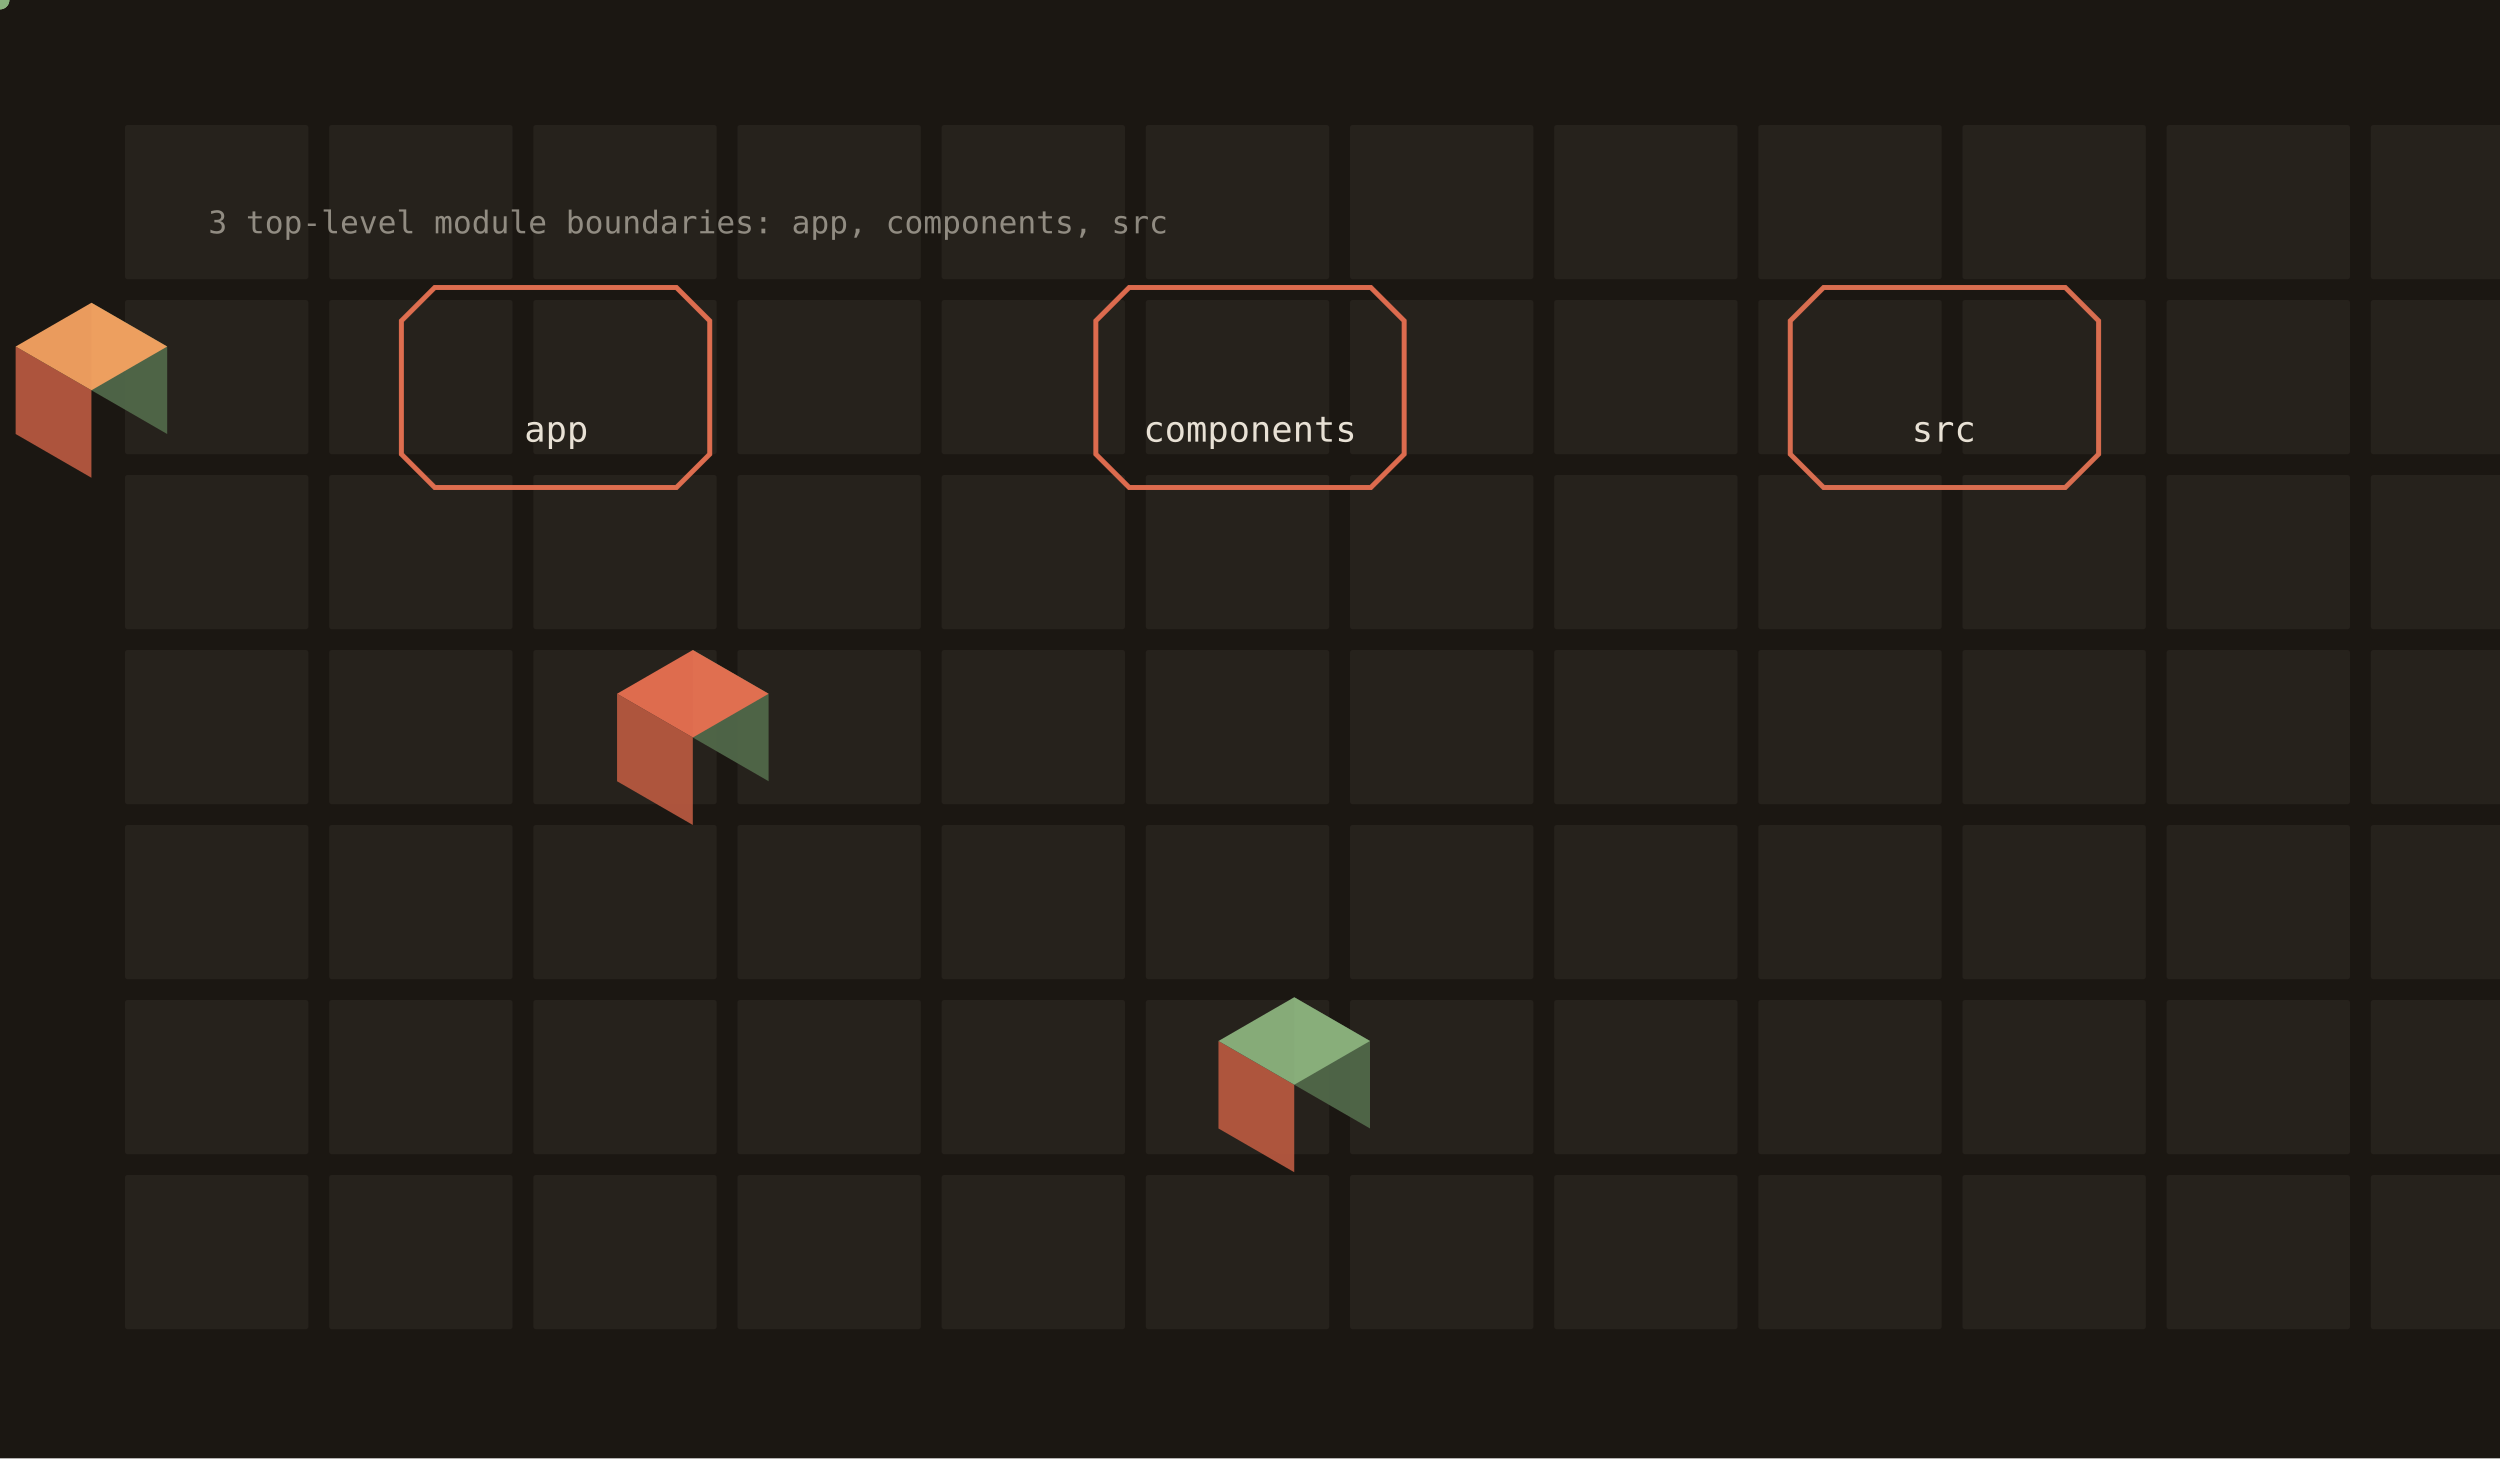
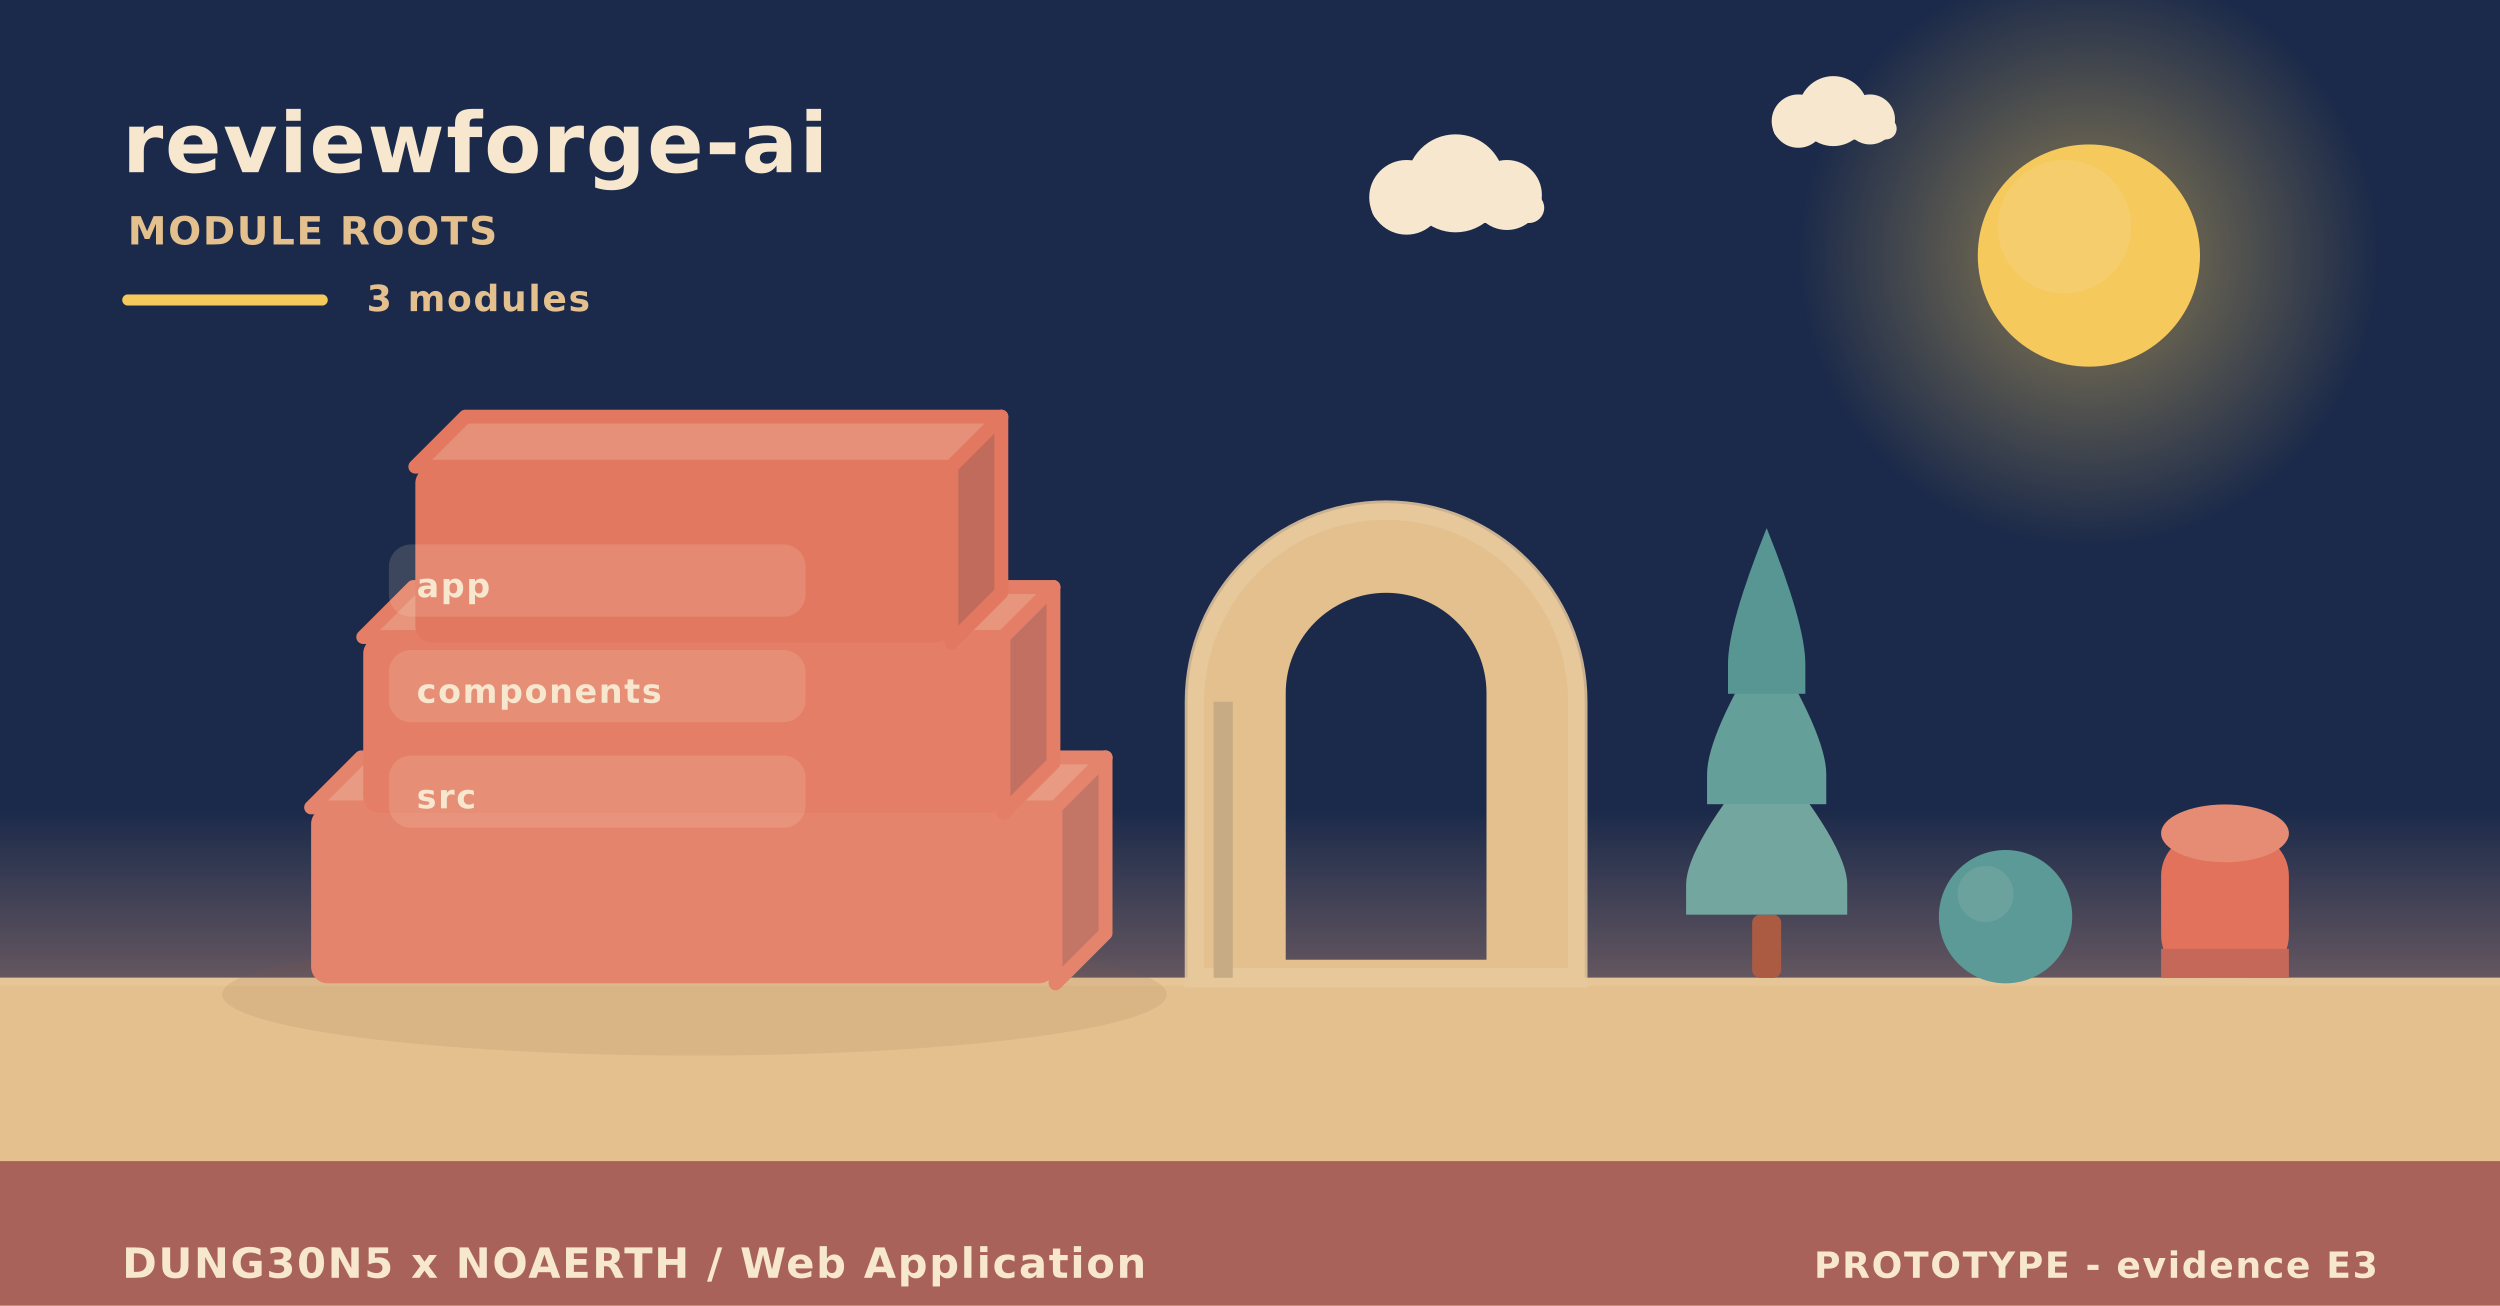
- <svg xmlns="http://www.w3.org/2000/svg" viewBox="0 0 1200 700" width="1200" height="700" role="img" aria-label="reviewforge-ai architecture">
-   <rect width="1200" height="700" fill="#1b1712" />
-   <defs>
-     <linearGradient id="ga" x1="0" y1="0" x2="1" y2="1">
-       <stop offset="0%" stop-color="#f4a261" />
-       <stop offset="100%" stop-color="#e76f51" />
-     </linearGradient>
-   </defs>
-   <rect x="60.00" y="60.00" width="88.00" height="74.00" rx="1.20" fill="#fdf6e9" opacity="0.05" />
-   <rect x="158.00" y="60.00" width="88.00" height="74.00" rx="1.20" fill="#fdf6e9" opacity="0.05" />
-   <rect x="256.00" y="60.00" width="88.00" height="74.00" rx="1.20" fill="#fdf6e9" opacity="0.05" />
-   <rect x="354.00" y="60.00" width="88.00" height="74.00" rx="1.20" fill="#fdf6e9" opacity="0.05" />
-   <rect x="452.00" y="60.00" width="88.00" height="74.00" rx="1.20" fill="#fdf6e9" opacity="0.05" />
-   <rect x="550.00" y="60.00" width="88.00" height="74.00" rx="1.20" fill="#fdf6e9" opacity="0.05" />
-   <rect x="648.00" y="60.00" width="88.00" height="74.00" rx="1.20" fill="#fdf6e9" opacity="0.05" />
-   <rect x="746.00" y="60.00" width="88.00" height="74.00" rx="1.20" fill="#fdf6e9" opacity="0.05" />
-   <rect x="844.00" y="60.00" width="88.00" height="74.00" rx="1.20" fill="#fdf6e9" opacity="0.05" />
-   <rect x="942.00" y="60.00" width="88.00" height="74.00" rx="1.20" fill="#fdf6e9" opacity="0.05" />
-   <rect x="1040.00" y="60.00" width="88.00" height="74.00" rx="1.20" fill="#fdf6e9" opacity="0.05" />
-   <rect x="1138.00" y="60.00" width="88.00" height="74.00" rx="1.20" fill="#fdf6e9" opacity="0.05" />
-   <rect x="60.00" y="144.00" width="88.00" height="74.00" rx="1.20" fill="#fdf6e9" opacity="0.05" />
-   <rect x="158.00" y="144.00" width="88.00" height="74.00" rx="1.20" fill="#fdf6e9" opacity="0.05" />
-   <rect x="256.00" y="144.00" width="88.00" height="74.00" rx="1.20" fill="#fdf6e9" opacity="0.05" />
-   <rect x="354.00" y="144.00" width="88.00" height="74.00" rx="1.20" fill="#fdf6e9" opacity="0.05" />
-   <rect x="452.00" y="144.00" width="88.00" height="74.00" rx="1.20" fill="#fdf6e9" opacity="0.05" />
-   <rect x="550.00" y="144.00" width="88.00" height="74.00" rx="1.20" fill="#fdf6e9" opacity="0.05" />
-   <rect x="648.00" y="144.00" width="88.00" height="74.00" rx="1.20" fill="#fdf6e9" opacity="0.05" />
-   <rect x="746.00" y="144.00" width="88.00" height="74.00" rx="1.20" fill="#fdf6e9" opacity="0.05" />
-   <rect x="844.00" y="144.00" width="88.00" height="74.00" rx="1.20" fill="#fdf6e9" opacity="0.05" />
-   <rect x="942.00" y="144.00" width="88.00" height="74.00" rx="1.20" fill="#fdf6e9" opacity="0.05" />
-   <rect x="1040.00" y="144.00" width="88.00" height="74.00" rx="1.20" fill="#fdf6e9" opacity="0.05" />
-   <rect x="1138.00" y="144.00" width="88.00" height="74.00" rx="1.20" fill="#fdf6e9" opacity="0.05" />
-   <rect x="60.00" y="228.00" width="88.00" height="74.00" rx="1.20" fill="#fdf6e9" opacity="0.05" />
-   <rect x="158.00" y="228.00" width="88.00" height="74.00" rx="1.20" fill="#fdf6e9" opacity="0.05" />
-   <rect x="256.00" y="228.00" width="88.00" height="74.00" rx="1.20" fill="#fdf6e9" opacity="0.05" />
-   <rect x="354.00" y="228.00" width="88.00" height="74.00" rx="1.20" fill="#fdf6e9" opacity="0.05" />
-   <rect x="452.00" y="228.00" width="88.00" height="74.00" rx="1.20" fill="#fdf6e9" opacity="0.05" />
-   <rect x="550.00" y="228.00" width="88.00" height="74.00" rx="1.20" fill="#fdf6e9" opacity="0.05" />
-   <rect x="648.00" y="228.00" width="88.00" height="74.00" rx="1.20" fill="#fdf6e9" opacity="0.05" />
-   <rect x="746.00" y="228.00" width="88.00" height="74.00" rx="1.20" fill="#fdf6e9" opacity="0.05" />
-   <rect x="844.00" y="228.00" width="88.00" height="74.00" rx="1.20" fill="#fdf6e9" opacity="0.05" />
-   <rect x="942.00" y="228.00" width="88.00" height="74.00" rx="1.20" fill="#fdf6e9" opacity="0.05" />
-   <rect x="1040.00" y="228.00" width="88.00" height="74.00" rx="1.20" fill="#fdf6e9" opacity="0.05" />
-   <rect x="1138.00" y="228.00" width="88.00" height="74.00" rx="1.20" fill="#fdf6e9" opacity="0.05" />
-   <rect x="60.00" y="312.00" width="88.00" height="74.00" rx="1.20" fill="#fdf6e9" opacity="0.05" />
-   <rect x="158.00" y="312.00" width="88.00" height="74.00" rx="1.20" fill="#fdf6e9" opacity="0.05" />
-   <rect x="256.00" y="312.00" width="88.00" height="74.00" rx="1.20" fill="#fdf6e9" opacity="0.05" />
-   <rect x="354.00" y="312.00" width="88.00" height="74.00" rx="1.20" fill="#fdf6e9" opacity="0.05" />
-   <rect x="452.00" y="312.00" width="88.00" height="74.00" rx="1.20" fill="#fdf6e9" opacity="0.05" />
-   <rect x="550.00" y="312.00" width="88.00" height="74.00" rx="1.20" fill="#fdf6e9" opacity="0.05" />
-   <rect x="648.00" y="312.00" width="88.00" height="74.00" rx="1.20" fill="#fdf6e9" opacity="0.05" />
-   <rect x="746.00" y="312.00" width="88.00" height="74.00" rx="1.20" fill="#fdf6e9" opacity="0.05" />
-   <rect x="844.00" y="312.00" width="88.00" height="74.00" rx="1.20" fill="#fdf6e9" opacity="0.05" />
-   <rect x="942.00" y="312.00" width="88.00" height="74.00" rx="1.20" fill="#fdf6e9" opacity="0.05" />
-   <rect x="1040.00" y="312.00" width="88.00" height="74.00" rx="1.20" fill="#fdf6e9" opacity="0.05" />
-   <rect x="1138.00" y="312.00" width="88.00" height="74.00" rx="1.20" fill="#fdf6e9" opacity="0.05" />
-   <rect x="60.00" y="396.00" width="88.00" height="74.00" rx="1.20" fill="#fdf6e9" opacity="0.05" />
-   <rect x="158.00" y="396.00" width="88.00" height="74.00" rx="1.20" fill="#fdf6e9" opacity="0.05" />
-   <rect x="256.00" y="396.00" width="88.00" height="74.00" rx="1.20" fill="#fdf6e9" opacity="0.05" />
-   <rect x="354.00" y="396.00" width="88.00" height="74.00" rx="1.20" fill="#fdf6e9" opacity="0.05" />
-   <rect x="452.00" y="396.00" width="88.00" height="74.00" rx="1.20" fill="#fdf6e9" opacity="0.05" />
-   <rect x="550.00" y="396.00" width="88.00" height="74.00" rx="1.20" fill="#fdf6e9" opacity="0.05" />
-   <rect x="648.00" y="396.00" width="88.00" height="74.00" rx="1.20" fill="#fdf6e9" opacity="0.05" />
-   <rect x="746.00" y="396.00" width="88.00" height="74.00" rx="1.20" fill="#fdf6e9" opacity="0.05" />
-   <rect x="844.00" y="396.00" width="88.00" height="74.00" rx="1.20" fill="#fdf6e9" opacity="0.05" />
-   <rect x="942.00" y="396.00" width="88.00" height="74.00" rx="1.20" fill="#fdf6e9" opacity="0.05" />
-   <rect x="1040.00" y="396.00" width="88.00" height="74.00" rx="1.20" fill="#fdf6e9" opacity="0.05" />
-   <rect x="1138.00" y="396.00" width="88.00" height="74.00" rx="1.20" fill="#fdf6e9" opacity="0.05" />
-   <rect x="60.00" y="480.00" width="88.00" height="74.00" rx="1.20" fill="#fdf6e9" opacity="0.05" />
-   <rect x="158.00" y="480.00" width="88.00" height="74.00" rx="1.20" fill="#fdf6e9" opacity="0.05" />
-   <rect x="256.00" y="480.00" width="88.00" height="74.00" rx="1.20" fill="#fdf6e9" opacity="0.05" />
-   <rect x="354.00" y="480.00" width="88.00" height="74.00" rx="1.20" fill="#fdf6e9" opacity="0.05" />
-   <rect x="452.00" y="480.00" width="88.00" height="74.00" rx="1.20" fill="#fdf6e9" opacity="0.05" />
-   <rect x="550.00" y="480.00" width="88.00" height="74.00" rx="1.20" fill="#fdf6e9" opacity="0.05" />
-   <rect x="648.00" y="480.00" width="88.00" height="74.00" rx="1.20" fill="#fdf6e9" opacity="0.05" />
-   <rect x="746.00" y="480.00" width="88.00" height="74.00" rx="1.20" fill="#fdf6e9" opacity="0.05" />
-   <rect x="844.00" y="480.00" width="88.00" height="74.00" rx="1.20" fill="#fdf6e9" opacity="0.05" />
-   <rect x="942.00" y="480.00" width="88.00" height="74.00" rx="1.20" fill="#fdf6e9" opacity="0.05" />
-   <rect x="1040.00" y="480.00" width="88.00" height="74.00" rx="1.20" fill="#fdf6e9" opacity="0.05" />
-   <rect x="1138.00" y="480.00" width="88.00" height="74.00" rx="1.20" fill="#fdf6e9" opacity="0.05" />
-   <rect x="60.00" y="564.00" width="88.00" height="74.00" rx="1.20" fill="#fdf6e9" opacity="0.05" />
-   <rect x="158.00" y="564.00" width="88.00" height="74.00" rx="1.20" fill="#fdf6e9" opacity="0.05" />
-   <rect x="256.00" y="564.00" width="88.00" height="74.00" rx="1.20" fill="#fdf6e9" opacity="0.05" />
-   <rect x="354.00" y="564.00" width="88.00" height="74.00" rx="1.20" fill="#fdf6e9" opacity="0.05" />
-   <rect x="452.00" y="564.00" width="88.00" height="74.00" rx="1.20" fill="#fdf6e9" opacity="0.05" />
-   <rect x="550.00" y="564.00" width="88.00" height="74.00" rx="1.20" fill="#fdf6e9" opacity="0.05" />
-   <rect x="648.00" y="564.00" width="88.00" height="74.00" rx="1.20" fill="#fdf6e9" opacity="0.05" />
-   <rect x="746.00" y="564.00" width="88.00" height="74.00" rx="1.20" fill="#fdf6e9" opacity="0.05" />
-   <rect x="844.00" y="564.00" width="88.00" height="74.00" rx="1.20" fill="#fdf6e9" opacity="0.05" />
-   <rect x="942.00" y="564.00" width="88.00" height="74.00" rx="1.20" fill="#fdf6e9" opacity="0.05" />
-   <rect x="1040.00" y="564.00" width="88.00" height="74.00" rx="1.20" fill="#fdf6e9" opacity="0.05" />
-   <rect x="1138.00" y="564.00" width="88.00" height="74.00" rx="1.20" fill="#fdf6e9" opacity="0.05" />
-   <path d="M208.67,138.00 H324.67 L340.67,154.00 V218.00 L324.67,234.00 H208.67 L192.67,218.00 V154.00 Z" fill="none" stroke="rgba(244,162,97,0.550)" stroke-width="1.80" opacity="0.90" />
-   <polygon points="43.88,187.33 80.25,208.33 80.25,166.33 43.88,145.33" fill="#506748" opacity="0.95" />
-   <polygon points="7.51,208.33 43.88,229.33 43.88,187.33 7.51,166.33" fill="#b4573f" opacity="0.95" />
-   <polygon points="43.88,145.33 80.25,166.33 43.88,187.33 7.51,166.33" fill="#f4a261" opacity="0.95" />
-   <text x="267" y="212" font-family="ui-monospace,Menlo,monospace" font-size="17" fill="rgba(253,246,233,0.900)" text-anchor="middle">app</text>
+ <svg xmlns="http://www.w3.org/2000/svg" width="900" height="470" viewBox="0 0 900 470" role="img" aria-label="reviewforge-ai - how it is built">
+   <linearGradient id="skya" x1="0" y1="0" x2="0" y2="1">
+     <stop offset="0" stop-color="#1b2a4a" />
+     <stop offset="0.62" stop-color="#1b2a4a" />
+     <stop offset="1" stop-color="#f3ad8a" />
+   </linearGradient>
+   <rect width="900" height="470" fill="url(#skya)" />
+   <radialGradient id="suna">
+     <stop offset="0.35" stop-color="#f5c95c" stop-opacity="0.34" />
+     <stop offset="1" stop-color="#f5c95c" stop-opacity="0" />
+   </radialGradient>
+   <circle cx="752" cy="92" r="104" fill="url(#suna)" />
+   <circle cx="752" cy="92" r="40" fill="#f5c95c" />
+   <circle cx="743.2" cy="81.6" r="24" fill="#f5d27e" opacity="0.5" />
  <g>
-     <path d="M208.67,138.00 H324.67 L340.67,154.00 V218.00 L324.67,234.00 H208.67 L192.67,218.00 V154.00 Z" fill="none" stroke="#e76f51" stroke-width="2.40" opacity="0.90" />
-     <animate attributeName="opacity" values="0.25;1.0;0.25" dur="23.2s" begin="0.0s" repeatCount="indefinite" />
+     <circle cx="524" cy="66" r="17.64" fill="#f6e7ce" />
+     <circle cx="506.36" cy="71.04" r="13.44" fill="#f6e7ce" />
+     <circle cx="542.48" cy="70.2" r="12.6" fill="#f6e7ce" />
+     <rect x="493.76" y="69.36" width="62.16" height="10.92" rx="5.46" fill="#f6e7ce" />
+     <animateTransform attributeName="transform" type="translate" values="0 0;24 0;0 0" dur="36s" begin="0s" repeatCount="indefinite" />
  </g>
-   <g opacity="0.9">
-     <circle cx="0.00" cy="0.00" r="4.50" fill="#8ab17d" opacity="1.00" />
-     <animateTransform attributeName="transform" type="translate" values="266.67,184.00 600.00,184.00" dur="7.733s" begin="0.0s" repeatCount="indefinite" />
-     <animateTransform attributeName="transform" type="translate" values="600.00,184.00 266.67,184.00" dur="7.733s" begin="3.867s" repeatCount="indefinite" />
+   <g>
+     <circle cx="660" cy="40" r="12.6" fill="#f6e7ce" />
+     <circle cx="647.4" cy="43.6" r="9.6" fill="#f6e7ce" />
+     <circle cx="673.2" cy="43" r="9" fill="#f6e7ce" />
+     <rect x="638.4" y="42.4" width="44.4" height="7.8" rx="3.9" fill="#f6e7ce" />
+     <animateTransform attributeName="transform" type="translate" values="0 0;-18 0;0 0" dur="46s" begin="3s" repeatCount="indefinite" />
  </g>
-   <path d="M542.00,138.00 H658.00 L674.00,154.00 V218.00 L658.00,234.00 H542.00 L526.00,218.00 V154.00 Z" fill="none" stroke="rgba(231,111,81,0.550)" stroke-width="1.80" opacity="0.90" />
-   <polygon points="332.55,354.00 368.93,375.00 368.93,333.00 332.55,312.00" fill="#506748" opacity="0.95" />
-   <polygon points="296.18,375.00 332.55,396.00 332.55,354.00 296.18,333.00" fill="#b4573f" opacity="0.95" />
-   <polygon points="332.55,312.00 368.93,333.00 332.55,354.00 296.18,333.00" fill="#e76f51" opacity="0.95" />
-   <text x="600" y="212" font-family="ui-monospace,Menlo,monospace" font-size="17" fill="rgba(253,246,233,0.900)" text-anchor="middle">components</text>
+   <rect x="0" y="352" width="900" height="118" fill="#e3c08d" />
+   <rect x="0" y="352" width="900" height="3" fill="#e6c596" />
+   <text x="44" y="62" font-family="Verdana,DejaVu Sans,sans-serif" font-size="30" font-weight="700" letter-spacing="0.6" fill="#f6e7ce" text-anchor="start">reviewforge-ai</text>
+   <text x="46" y="88" font-family="Verdana,DejaVu Sans,sans-serif" font-size="14" font-weight="700" letter-spacing="0.6" fill="#e3c08d" text-anchor="start">MODULE ROOTS</text>
+   <rect x="44" y="106" width="74" height="4" rx="2" fill="#f5c95c" />
+   <text x="132" y="112" font-family="Verdana,DejaVu Sans,sans-serif" font-size="13" font-weight="700" letter-spacing="0.6" fill="#e3c08d" text-anchor="start">3 modules</text>
+   <ellipse cx="250" cy="358" rx="170" ry="22" fill="rgba(138,90,68,0.11)" />
+   <path d="M112,290.67 L380,290.67 L398,272.67 L130,272.67 Z" fill="#e99a82" stroke="#e5846c" stroke-width="5" stroke-linejoin="round" />
+   <path d="M380,290.67 L398,272.67 L398,336 L380,354 Z" fill="#c37566" stroke="#e5846c" stroke-width="5" stroke-linejoin="round" />
+   <rect x="112" y="290.67" width="268" height="63.33" rx="6" fill="#e5846c" />
+   <path d="M130.76,229.33 L361.24,229.33 L379.24,211.33 L148.76,211.33 Z" fill="#e8957d" stroke="#e47e66" stroke-width="5" stroke-linejoin="round" />
+   <path d="M361.24,229.33 L379.24,211.33 L379.24,274.67 L361.24,292.67 Z" fill="#c27061" stroke="#e47e66" stroke-width="5" stroke-linejoin="round" />
+   <rect x="130.76" y="229.33" width="230.48" height="63.33" rx="6" fill="#e47e66" />
+   <path d="M149.52,168 L342.48,168 L360.48,150 L167.52,150 Z" fill="#e79079" stroke="#e37861" stroke-width="5" stroke-linejoin="round" />
+   <path d="M342.48,168 L360.48,150 L360.48,213.33 L342.48,231.33 Z" fill="#c16b5d" stroke="#e37861" stroke-width="5" stroke-linejoin="round" />
+   <rect x="149.52" y="168" width="192.96" height="63.33" rx="6" fill="#e37861" />
+   <rect x="140" y="196" width="150" height="26" rx="8" fill="rgba(246,231,206,0.16)" opacity="0.94" />
  <g>
-     <path d="M542.00,138.00 H658.00 L674.00,154.00 V218.00 L658.00,234.00 H542.00 L526.00,218.00 V154.00 Z" fill="none" stroke="#e76f51" stroke-width="2.40" opacity="0.90" />
-     <animate attributeName="opacity" values="0.25;1.0;0.25" dur="23.2s" begin="0.45s" repeatCount="indefinite" />
+     <text x="150" y="215" font-family="Verdana,DejaVu Sans,sans-serif" font-size="12" font-weight="700" letter-spacing="0.6" fill="#f6e7ce" text-anchor="start">app</text>
+     <animateTransform attributeName="transform" type="translate" values="0 10;0 0" dur="0.7s" begin="0.3s" fill="freeze" />
  </g>
-   <g opacity="0.9">
-     <circle cx="0.00" cy="0.00" r="4.50" fill="#8ab17d" opacity="1.00" />
-     <animateTransform attributeName="transform" type="translate" values="600.00,184.00 933.33,184.00" dur="7.733s" begin="0.3s" repeatCount="indefinite" />
-     <animateTransform attributeName="transform" type="translate" values="933.33,184.00 600.00,184.00" dur="7.733s" begin="4.167s" repeatCount="indefinite" />
+   <rect x="140" y="234" width="150" height="26" rx="8" fill="rgba(246,231,206,0.16)" opacity="0.94" />
+   <g>
+     <text x="150" y="253" font-family="Verdana,DejaVu Sans,sans-serif" font-size="12" font-weight="700" letter-spacing="0.6" fill="#f6e7ce" text-anchor="start">components</text>
+     <animateTransform attributeName="transform" type="translate" values="0 10;0 0" dur="0.7s" begin="0.5s" fill="freeze" />
  </g>
-   <path d="M875.33,138.00 H991.33 L1007.33,154.00 V218.00 L991.33,234.00 H875.33 L859.33,218.00 V154.00 Z" fill="none" stroke="rgba(138,177,125,0.550)" stroke-width="1.80" opacity="0.90" />
-   <polygon points="621.23,520.67 657.60,541.67 657.60,499.67 621.23,478.67" fill="#506748" opacity="0.95" />
-   <polygon points="584.86,541.67 621.23,562.67 621.23,520.67 584.86,499.67" fill="#b4573f" opacity="0.95" />
-   <polygon points="621.23,478.67 657.60,499.67 621.23,520.67 584.86,499.67" fill="#8ab17d" opacity="0.95" />
-   <text x="933" y="212" font-family="ui-monospace,Menlo,monospace" font-size="17" fill="rgba(253,246,233,0.900)" text-anchor="middle">src</text>
+   <rect x="140" y="272" width="150" height="26" rx="8" fill="rgba(246,231,206,0.16)" opacity="0.94" />
  <g>
-     <path d="M875.33,138.00 H991.33 L1007.33,154.00 V218.00 L991.33,234.00 H875.33 L859.33,218.00 V154.00 Z" fill="none" stroke="#e76f51" stroke-width="2.40" opacity="0.90" />
-     <animate attributeName="opacity" values="0.25;1.0;0.25" dur="23.2s" begin="0.9s" repeatCount="indefinite" />
+     <text x="150" y="291" font-family="Verdana,DejaVu Sans,sans-serif" font-size="12" font-weight="700" letter-spacing="0.6" fill="#f6e7ce" text-anchor="start">src</text>
+     <animateTransform attributeName="transform" type="translate" values="0 10;0 0" dur="0.7s" begin="0.7s" fill="freeze" />
  </g>
-   <g opacity="0.9">
-     <circle cx="0.00" cy="0.00" r="4.50" fill="#8ab17d" opacity="1.00" />
-     <animateTransform attributeName="transform" type="translate" values="933.33,184.00 933.33,184.00" dur="7.733s" begin="0.6s" repeatCount="indefinite" />
-     <animateTransform attributeName="transform" type="translate" values="933.33,184.00 933.33,184.00" dur="7.733s" begin="4.467s" repeatCount="indefinite" />
-   </g>
-   <text x="100" y="112" font-family="ui-monospace,Menlo,monospace" font-size="15" fill="rgba(253,246,233,0.500)">3 top-level module boundaries: app, components, src</text>
+   <path d="M430,352 L430,252.64 A69,69 0 0 1 568,252.64 L568,352 Z M460.36,348 L460.36,249.55 A38.64,38.64 0 0 1 537.64,249.55 L537.64,348 Z" fill="#e3c08d" fill-rule="evenodd" stroke="#e3c08d" stroke-width="5" stroke-linejoin="round" />
+   <path d="M430,352 L430,252.64 A69,69 0 0 1 568,252.64 L568,352 Z" fill="none" stroke="#e8c99d" stroke-width="7" stroke-linecap="round" opacity="0.85" />
+   <rect x="436.9" y="252.64" width="6.9" height="99.36" fill="#c7ab84" />
+   <rect x="630.78" y="329.28" width="10.44" height="22.72" rx="2.9" fill="#ac5b43" />
+   <path d="M636,269.64 Q607,304.23 607,318.54 Q607,329.28 607,329.28 L665,329.28 Q665,329.28 665,318.54 Q665,304.23 636,269.64 Z" fill="#74a6a0" />
+   <path d="M636,229.88 Q614.54,264.47 614.54,278.78 Q614.54,289.52 614.54,289.52 L657.46,289.52 Q657.46,289.52 657.46,278.78 Q657.46,264.47 636,229.88 Z" fill="#649f9a" />
+   <path d="M636,190.12 Q622.08,224.71 622.08,239.02 Q622.08,249.76 622.08,249.76 L649.92,249.76 Q649.92,249.76 649.92,239.02 Q649.92,224.71 636,190.12 Z" fill="#589694" />
+   <circle cx="722" cy="330" r="24" fill="#5b9a97" />
+   <circle cx="714.8" cy="321.84" r="10.08" fill="#7aa9a2" opacity="0.55" />
+   <rect x="778" y="300" width="46" height="52" rx="15.33" fill="#e2725b" />
+   <ellipse cx="801" cy="300" rx="23" ry="10.4" fill="#e68c74" />
+   <rect x="778" y="341.6" width="46" height="10.4" fill="#c66859" />
+   <rect x="0" y="418" width="900" height="52" rx="0" fill="#a65c56" opacity="0.94" />
+   <text x="44" y="460" font-family="Verdana,DejaVu Sans,sans-serif" font-size="15" font-weight="700" letter-spacing="0.6" fill="#f6e7ce" text-anchor="start">DUNG30N5 x NOAERTH  /  Web Application</text>
+   <text x="856" y="460" font-family="Verdana,DejaVu Sans,sans-serif" font-size="13" font-weight="700" letter-spacing="0.6" fill="#f6e7ce" text-anchor="end">PROTOTYPE  -  evidence E3</text>
</svg>
